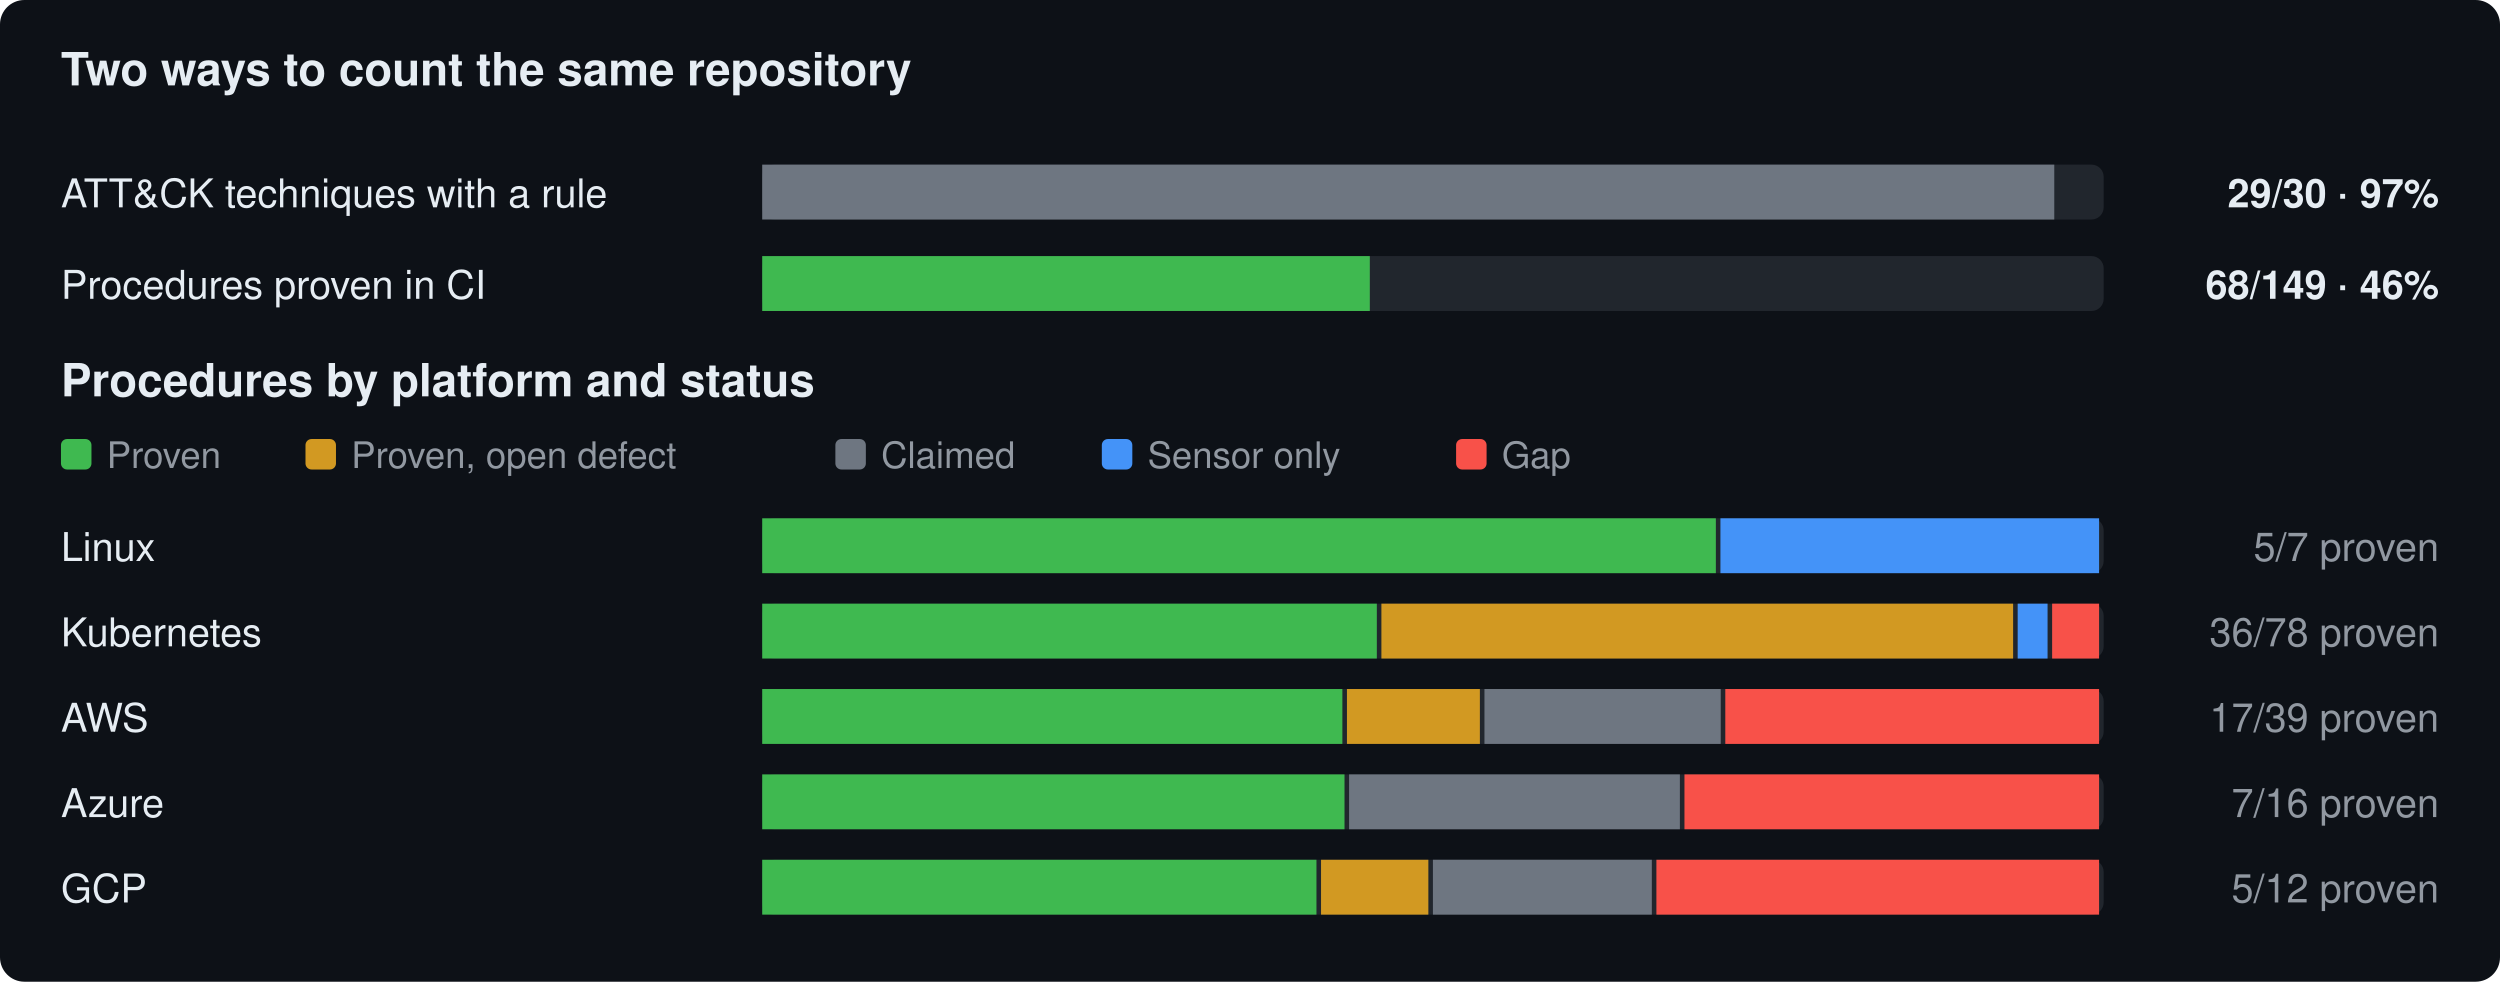
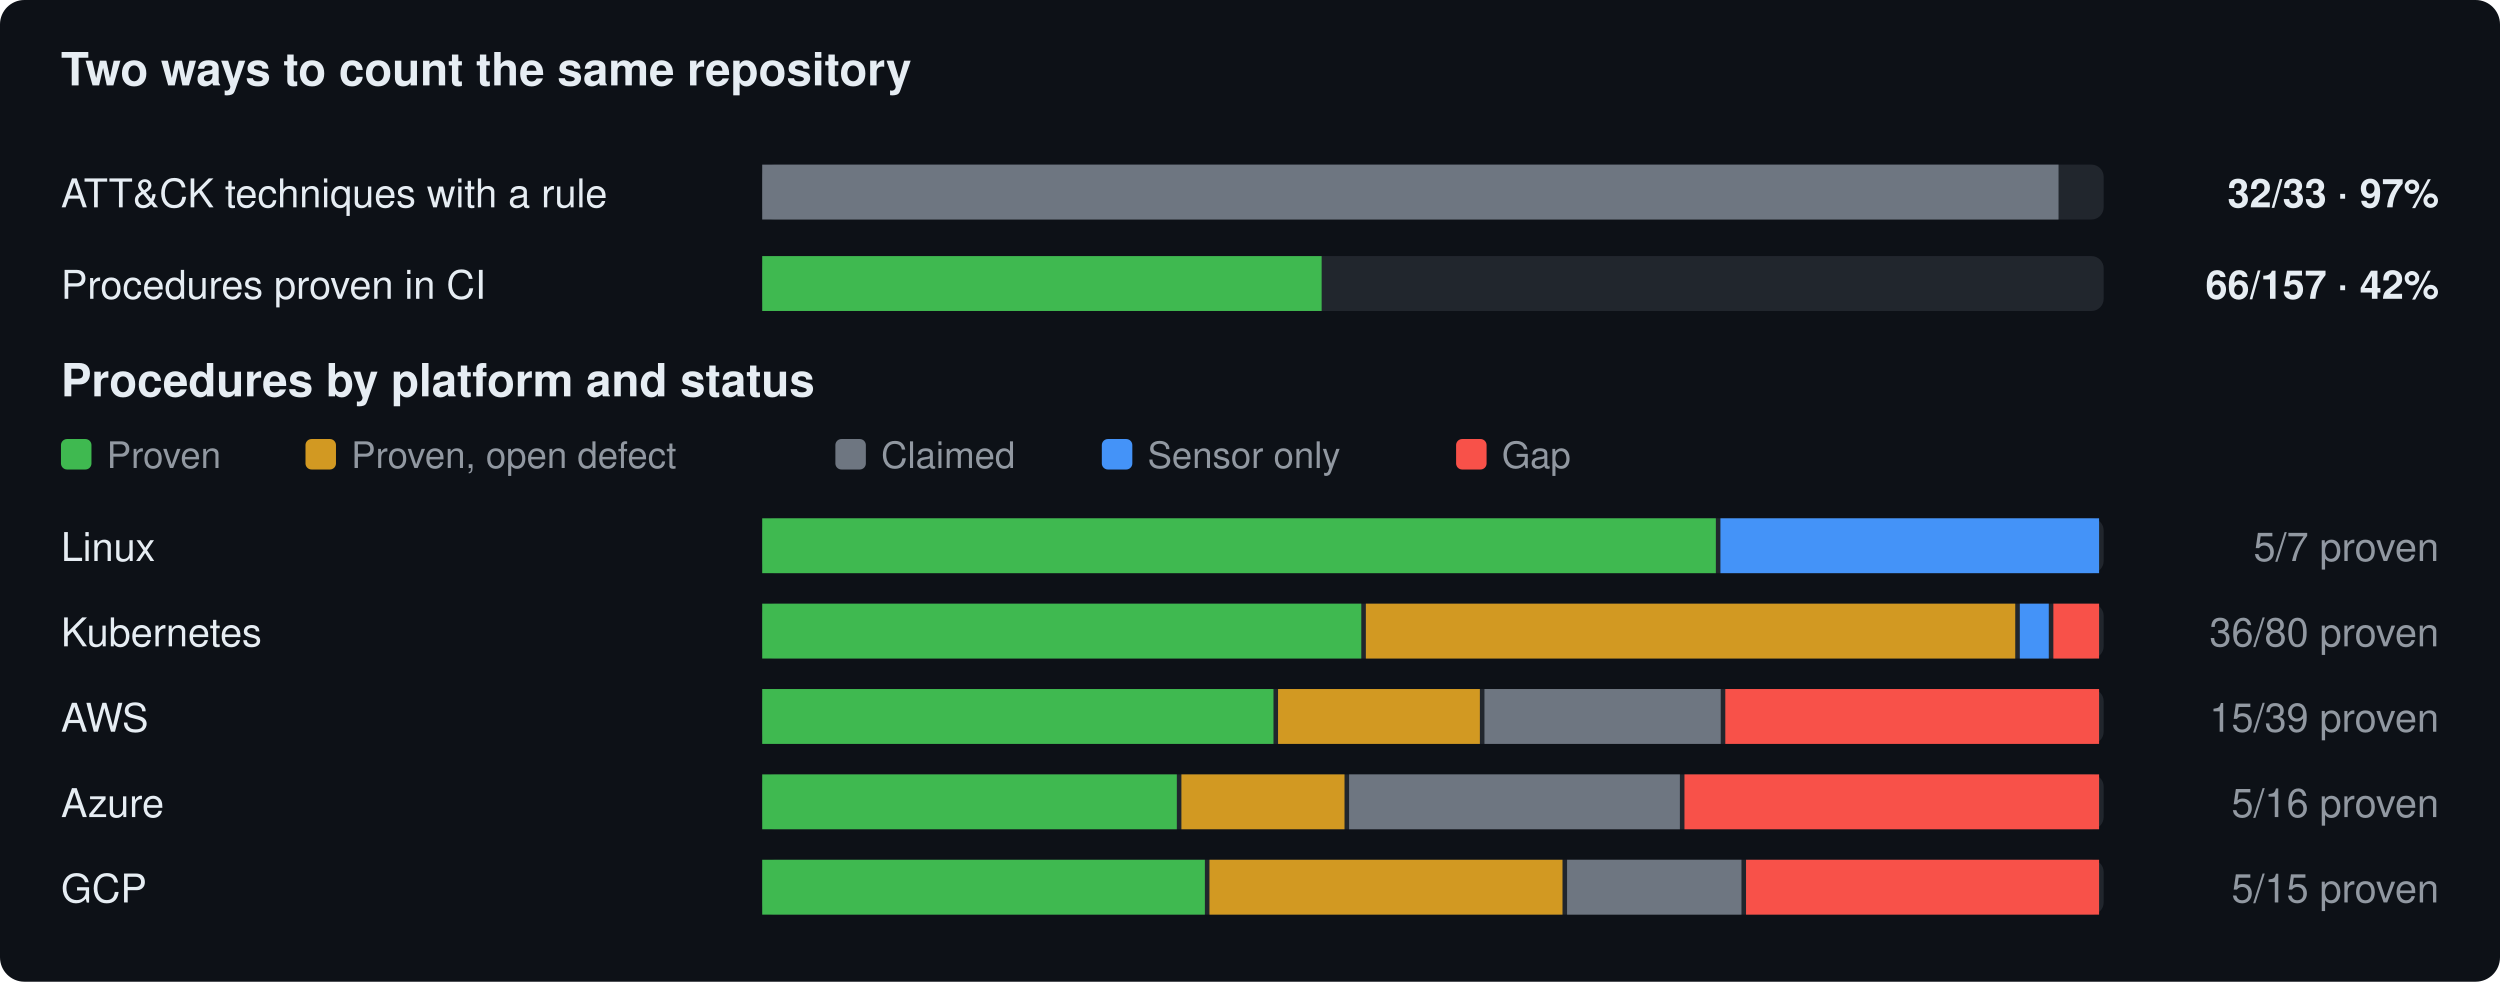
- <svg xmlns="http://www.w3.org/2000/svg" width="820" height="322" viewBox="0 0 820 322" font-family="-apple-system,BlinkMacSystemFont,'Segoe UI',Helvetica,Arial,sans-serif" role="img" aria-label="Procedure coverage: 68 of 149 procedures proven in CI">
+ <svg xmlns="http://www.w3.org/2000/svg" width="820" height="322" viewBox="0 0 820 322" font-family="-apple-system,BlinkMacSystemFont,'Segoe UI',Helvetica,Arial,sans-serif" role="img" aria-label="Procedure coverage: 66 of 157 procedures proven in CI">
  <rect width="820" height="322" rx="8" fill="#0d1117" />
  <text x="20" y="28" fill="#e6edf3" font-size="15" font-weight="600" text-anchor="start">Two ways to count the same repository</text>
  <text x="20" y="68" fill="#e6edf3" font-size="13" font-weight="400" text-anchor="start">ATT&amp;CK techniques with a rule</text>
  <rect x="250" y="54" width="440" height="18" rx="4" fill="#21262d" />
-   <rect x="250.0" y="54" width="423.8" height="18" fill="#6e7681" />
-   <text x="800" y="68" fill="#e6edf3" font-size="13" font-weight="600" text-anchor="end">29/30 · 97%</text>
+   <rect x="250.0" y="54" width="425.2" height="18" fill="#6e7681" />
+   <text x="800" y="68" fill="#e6edf3" font-size="13" font-weight="600" text-anchor="end">32/33 · 97%</text>
  <text x="20" y="98" fill="#e6edf3" font-size="13" font-weight="400" text-anchor="start">Procedures proven in CI</text>
  <rect x="250" y="84" width="440" height="18" rx="4" fill="#21262d" />
-   <rect x="250.0" y="84" width="199.3" height="18" fill="#3fb950" />
-   <text x="800" y="98" fill="#e6edf3" font-size="13" font-weight="600" text-anchor="end">68/149 · 46%</text>
+   <rect x="250.0" y="84" width="183.5" height="18" fill="#3fb950" />
+   <text x="800" y="98" fill="#e6edf3" font-size="13" font-weight="600" text-anchor="end">66/157 · 42%</text>
  <text x="20" y="130" fill="#e6edf3" font-size="15" font-weight="600" text-anchor="start">Procedures by platform and status</text>
  <rect x="20" y="144" width="10" height="10" rx="2" fill="#3fb950" />
  <text x="35" y="153.5" fill="#9198a1" font-size="12" font-weight="400" text-anchor="start">Proven</text>
  <rect x="100.2" y="144" width="10" height="10" rx="2" fill="#d29922" />
  <text x="115.2" y="153.5" fill="#9198a1" font-size="12" font-weight="400" text-anchor="start">Proven, open defect</text>
  <rect x="274.0" y="144" width="10" height="10" rx="2" fill="#6e7681" />
  <text x="289.0" y="153.5" fill="#9198a1" font-size="12" font-weight="400" text-anchor="start">Claimed</text>
  <rect x="361.4" y="144" width="10" height="10" rx="2" fill="#4493f8" />
  <text x="376.4" y="153.5" fill="#9198a1" font-size="12" font-weight="400" text-anchor="start">Sensor only</text>
  <rect x="477.6" y="144" width="10" height="10" rx="2" fill="#f85149" />
  <text x="492.6" y="153.5" fill="#9198a1" font-size="12" font-weight="400" text-anchor="start">Gap</text>
  <text x="20" y="184" fill="#e6edf3" font-size="13" font-weight="400" text-anchor="start">Linux</text>
  <rect x="250" y="170" width="440" height="18" rx="4" fill="#21262d" />
  <rect x="250.0" y="170" width="312.8" height="18" fill="#3fb950" />
  <rect x="564.3" y="170" width="124.2" height="18" fill="#4493f8" />
  <text x="800" y="184" fill="#9198a1" font-size="13" font-weight="400" text-anchor="end">5/7 proven</text>
  <text x="20" y="212" fill="#e6edf3" font-size="13" font-weight="400" text-anchor="start">Kubernetes</text>
  <rect x="250" y="198" width="440" height="18" rx="4" fill="#21262d" />
-   <rect x="250.0" y="198" width="201.6" height="18" fill="#3fb950" />
-   <rect x="453.1" y="198" width="207.2" height="18" fill="#d29922" />
-   <rect x="661.8" y="198" width="9.8" height="18" fill="#4493f8" />
-   <rect x="673.1" y="198" width="15.4" height="18" fill="#f85149" />
-   <text x="800" y="212" fill="#9198a1" font-size="13" font-weight="400" text-anchor="end">36/78 proven</text>
+   <rect x="250.0" y="198" width="196.5" height="18" fill="#3fb950" />
+   <rect x="448.0" y="198" width="213.0" height="18" fill="#d29922" />
+   <rect x="662.5" y="198" width="9.5" height="18" fill="#4493f8" />
+   <rect x="673.5" y="198" width="15.0" height="18" fill="#f85149" />
+   <text x="800" y="212" fill="#9198a1" font-size="13" font-weight="400" text-anchor="end">36/80 proven</text>
  <text x="20" y="240" fill="#e6edf3" font-size="13" font-weight="400" text-anchor="start">AWS</text>
  <rect x="250" y="226" width="440" height="18" rx="4" fill="#21262d" />
-   <rect x="250.0" y="226" width="190.3" height="18" fill="#3fb950" />
-   <rect x="441.8" y="226" width="43.6" height="18" fill="#d29922" />
+   <rect x="250.0" y="226" width="167.7" height="18" fill="#3fb950" />
+   <rect x="419.2" y="226" width="66.2" height="18" fill="#d29922" />
  <rect x="486.9" y="226" width="77.5" height="18" fill="#6e7681" />
  <rect x="565.9" y="226" width="122.6" height="18" fill="#f85149" />
-   <text x="800" y="240" fill="#9198a1" font-size="13" font-weight="400" text-anchor="end">17/39 proven</text>
+   <text x="800" y="240" fill="#9198a1" font-size="13" font-weight="400" text-anchor="end">15/39 proven</text>
  <text x="20" y="268" fill="#e6edf3" font-size="13" font-weight="400" text-anchor="start">Azure</text>
  <rect x="250" y="254" width="440" height="18" rx="4" fill="#21262d" />
-   <rect x="250.0" y="254" width="191.0" height="18" fill="#3fb950" />
+   <rect x="250.0" y="254" width="136.0" height="18" fill="#3fb950" />
+   <rect x="387.5" y="254" width="53.5" height="18" fill="#d29922" />
  <rect x="442.5" y="254" width="108.5" height="18" fill="#6e7681" />
  <rect x="552.5" y="254" width="136.0" height="18" fill="#f85149" />
-   <text x="800" y="268" fill="#9198a1" font-size="13" font-weight="400" text-anchor="end">7/16 proven</text>
+   <text x="800" y="268" fill="#9198a1" font-size="13" font-weight="400" text-anchor="end">5/16 proven</text>
  <text x="20" y="296" fill="#e6edf3" font-size="13" font-weight="400" text-anchor="start">GCP</text>
  <rect x="250" y="282" width="440" height="18" rx="4" fill="#21262d" />
-   <rect x="250.0" y="282" width="181.8" height="18" fill="#3fb950" />
-   <rect x="433.3" y="282" width="35.2" height="18" fill="#d29922" />
-   <rect x="470.0" y="282" width="71.8" height="18" fill="#6e7681" />
-   <rect x="543.3" y="282" width="145.2" height="18" fill="#f85149" />
-   <text x="800" y="296" fill="#9198a1" font-size="13" font-weight="400" text-anchor="end">5/12 proven</text>
+   <rect x="250.0" y="282" width="145.2" height="18" fill="#3fb950" />
+   <rect x="396.7" y="282" width="115.8" height="18" fill="#d29922" />
+   <rect x="514.0" y="282" width="57.2" height="18" fill="#6e7681" />
+   <rect x="572.7" y="282" width="115.8" height="18" fill="#f85149" />
+   <text x="800" y="296" fill="#9198a1" font-size="13" font-weight="400" text-anchor="end">5/15 proven</text>
</svg>
